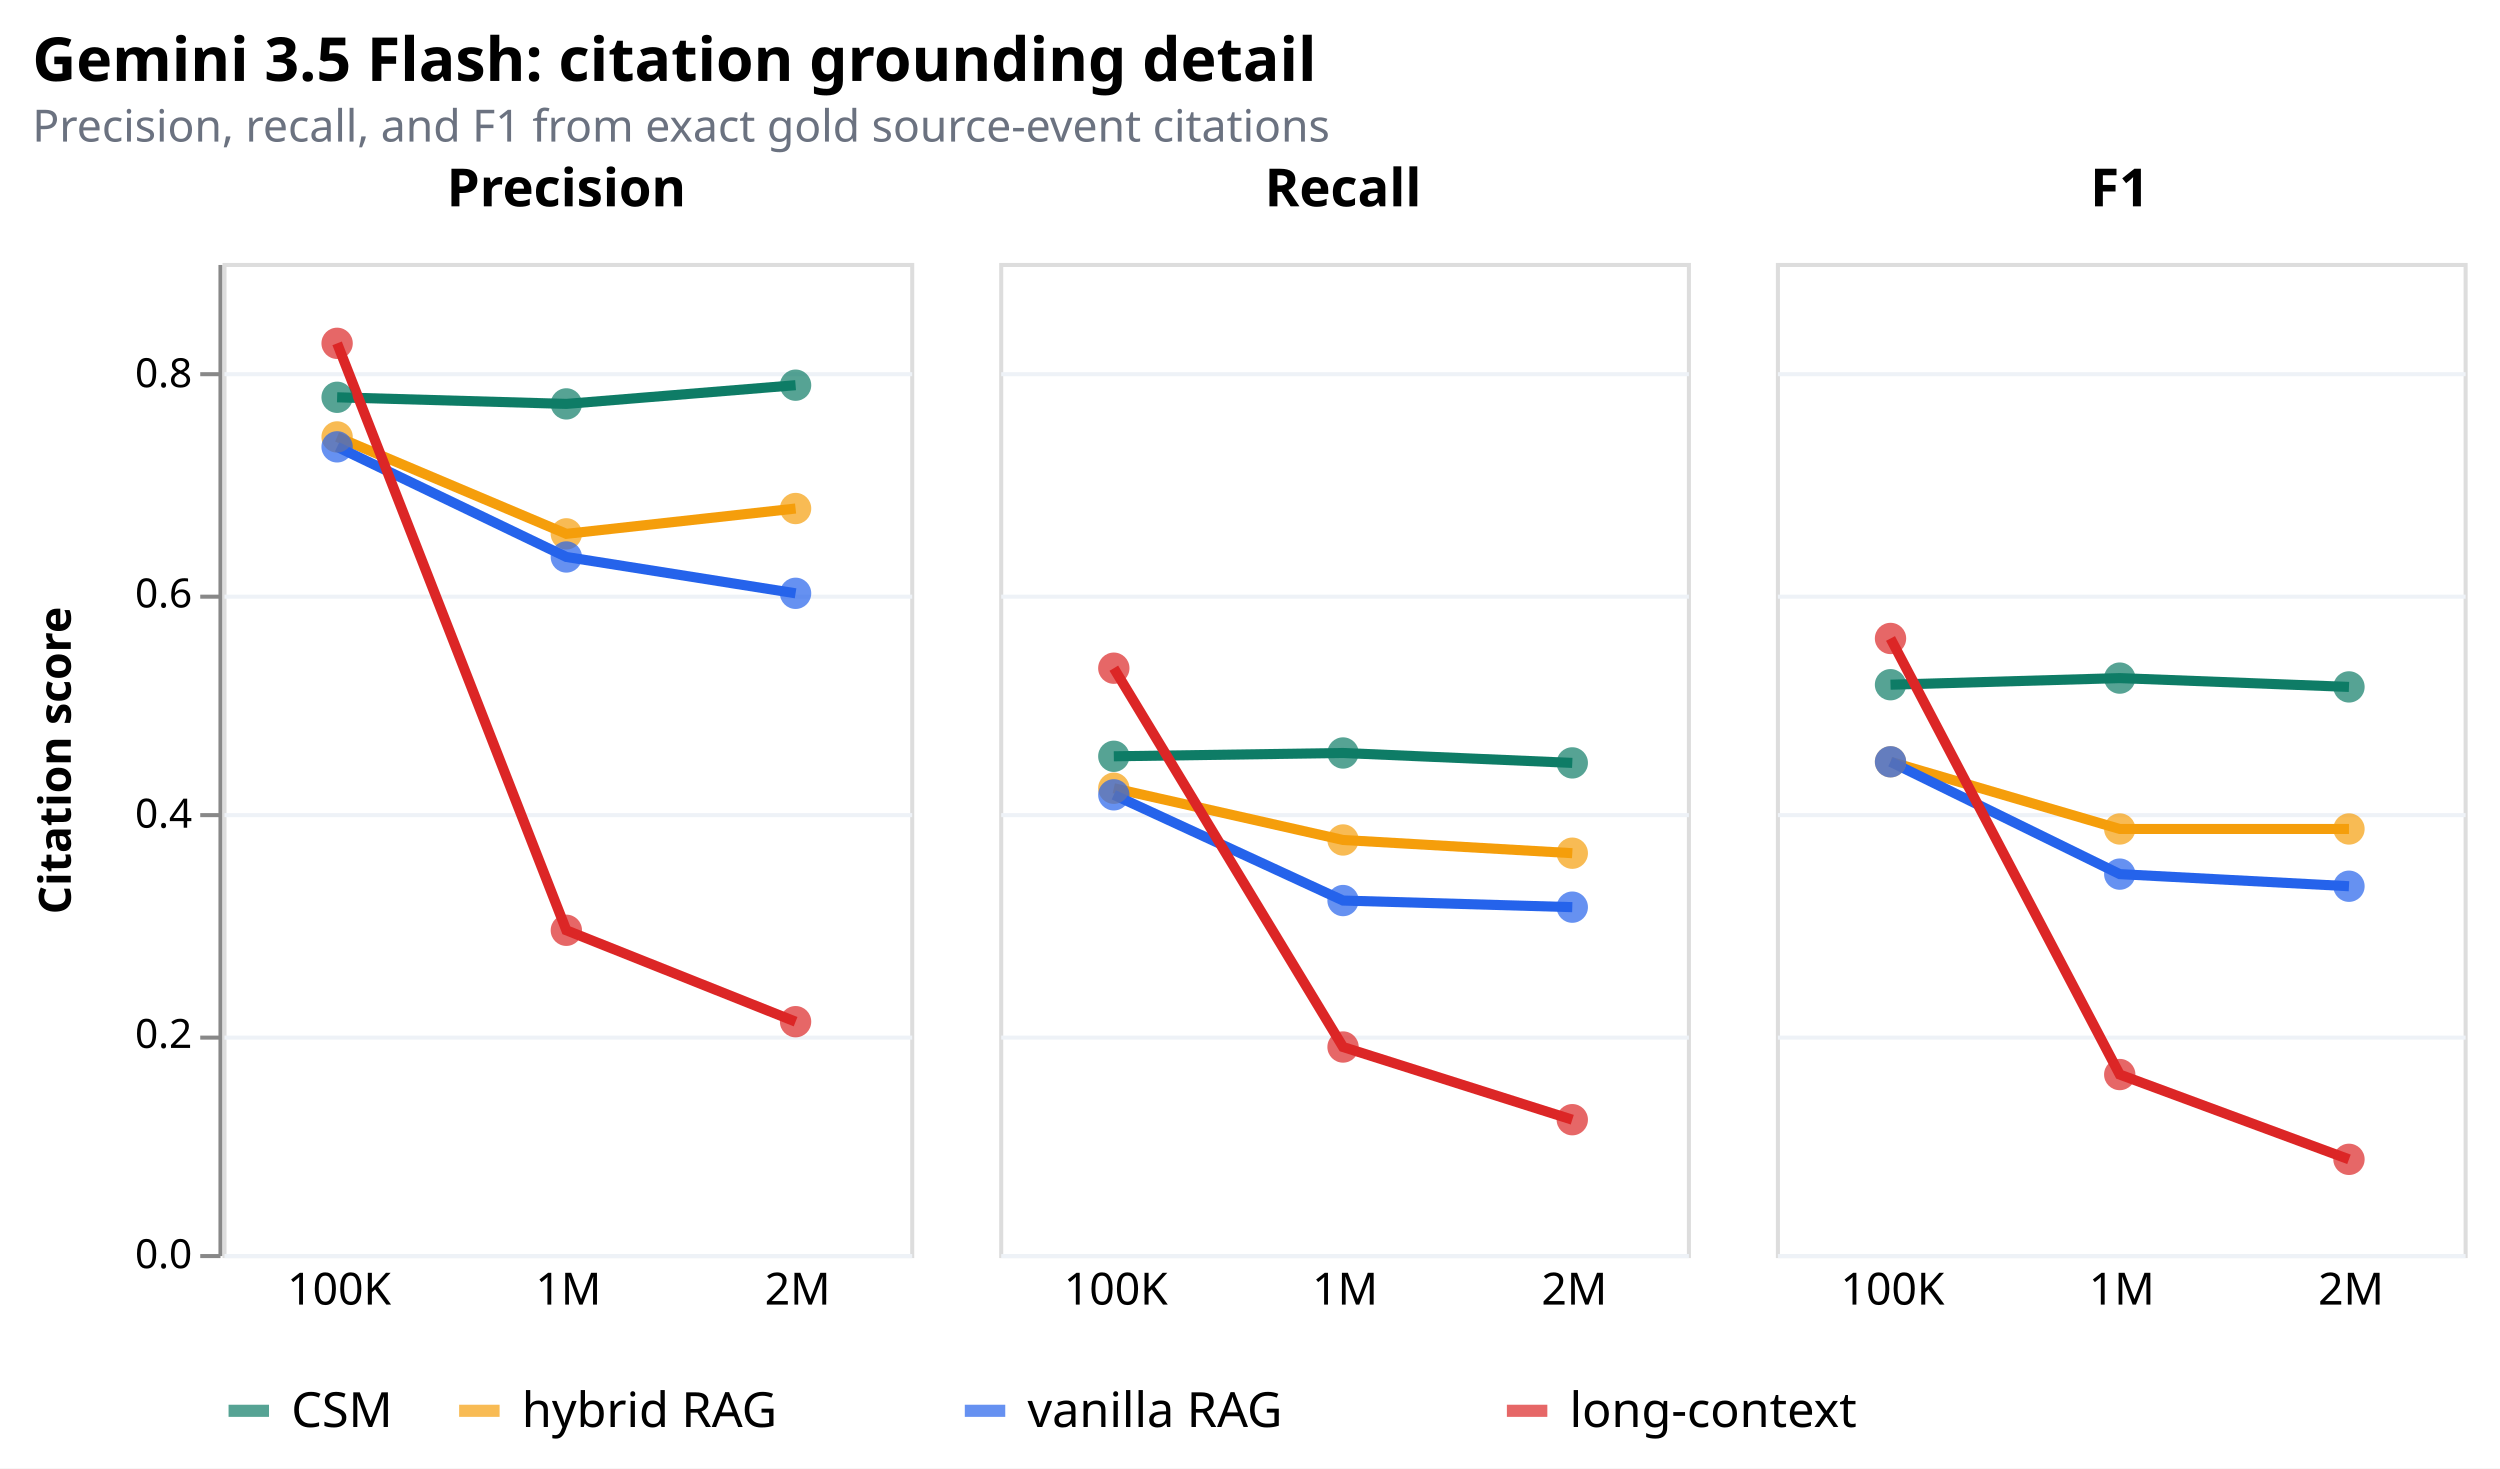
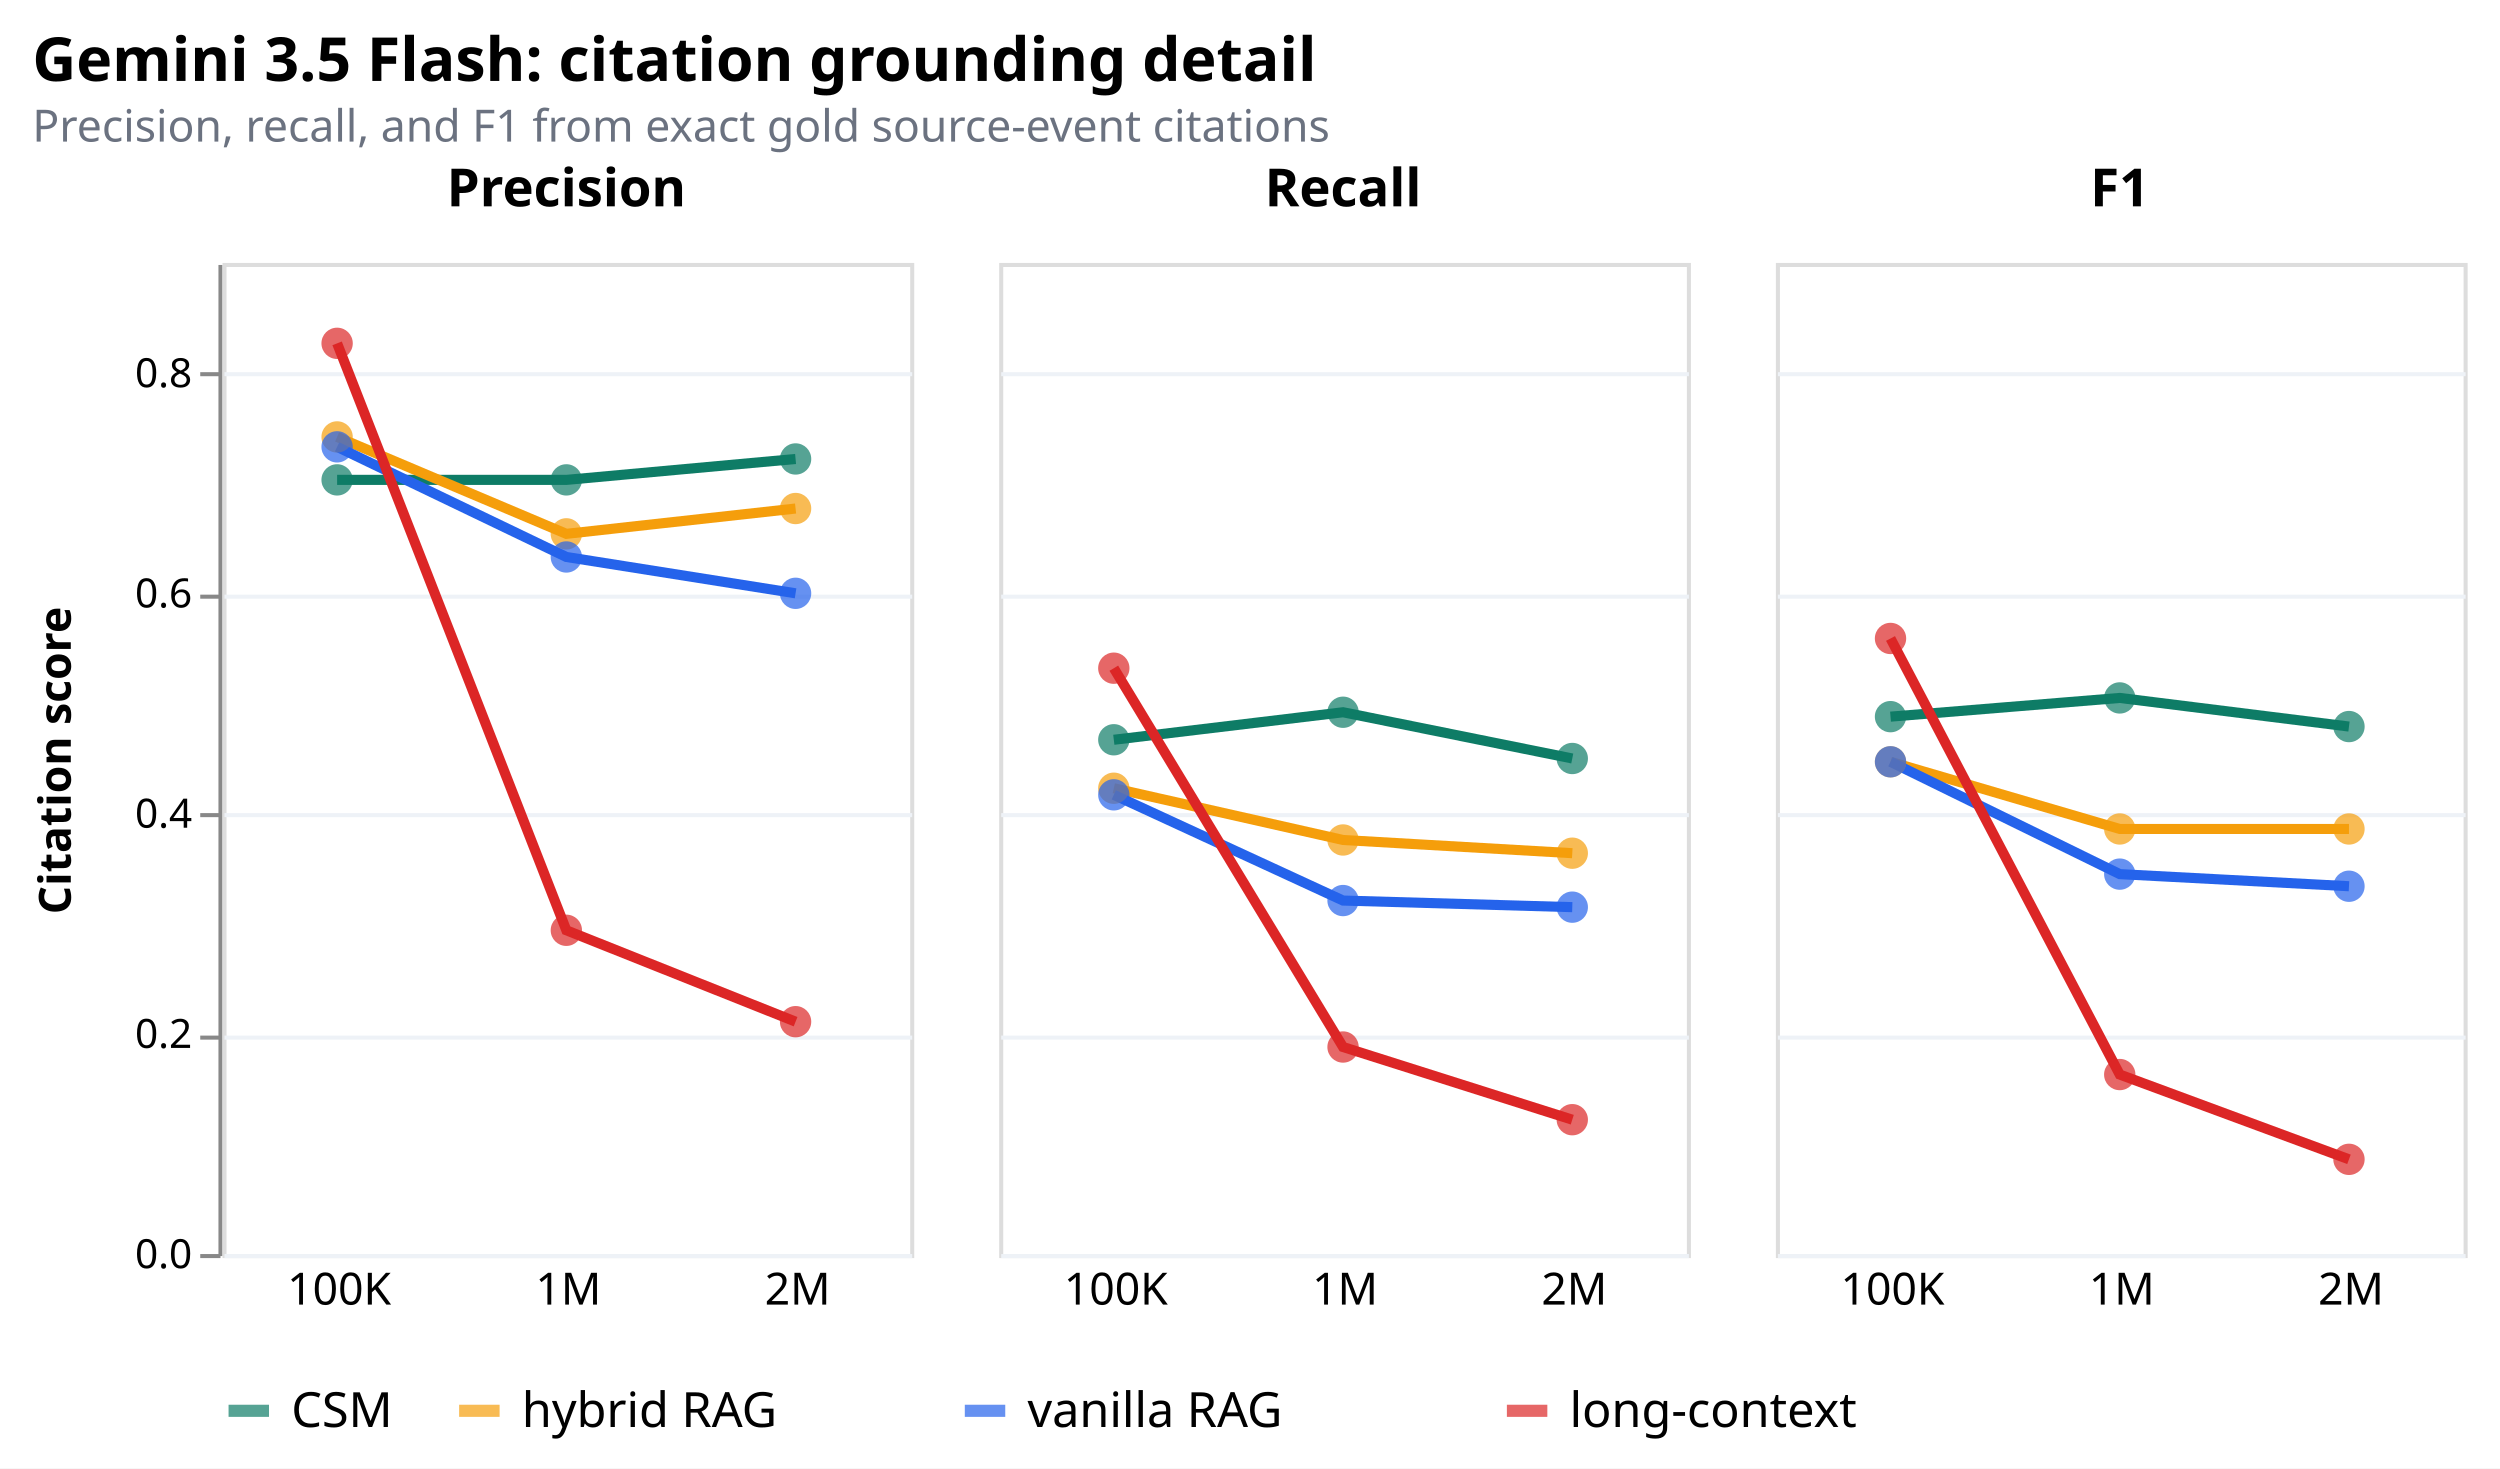
<svg xmlns="http://www.w3.org/2000/svg" version="1.1" class="marks" width="618" height="363" viewBox="0 0 618 363">
  <rect width="618" height="363" fill="white" />
  <g fill="none" stroke-miterlimit="10" transform="translate(55,65)">
    <g class="mark-group role-frame root" role="graphics-object" aria-roledescription="group mark container">
      <g transform="translate(0,0)">
        <path class="background" aria-hidden="true" d="M0,0h0v0h0Z" />
        <g>
          <g class="mark-group role-row-header row_header" role="graphics-object" aria-roledescription="group mark container">
            <g transform="translate(-1,0)">
              <path class="background" aria-hidden="true" d="M0,0h0v245h0Z" />
              <g>
                <g class="mark-group role-axis" role="graphics-symbol" aria-roledescription="axis" aria-label="Y-axis titled 'Citation score' for a linear scale with values from 0.0 to 0.9">
                  <g transform="translate(0.5,0.5)">
                    <path class="background" aria-hidden="true" d="M0,0h0v0h0Z" pointer-events="none" />
                    <g>
                      <g class="mark-rule role-axis-tick" pointer-events="none">
                        <line transform="translate(0,245)" x2="-5" y2="0" stroke="#888" stroke-width="1" opacity="1" />
                        <line transform="translate(0,191)" x2="-5" y2="0" stroke="#888" stroke-width="1" opacity="1" />
                        <line transform="translate(0,136)" x2="-5" y2="0" stroke="#888" stroke-width="1" opacity="1" />
                        <line transform="translate(0,82)" x2="-5" y2="0" stroke="#888" stroke-width="1" opacity="1" />
                        <line transform="translate(0,27)" x2="-5" y2="0" stroke="#888" stroke-width="1" opacity="1" />
                      </g>
                      <g class="mark-text role-axis-label" pointer-events="none">
                        <text text-anchor="end" transform="translate(-7,248)" font-family="sans-serif" font-size="10px" fill="#000" opacity="1">0.0</text>
                        <text text-anchor="end" transform="translate(-7,193.5556)" font-family="sans-serif" font-size="10px" fill="#000" opacity="1">0.2</text>
                        <text text-anchor="end" transform="translate(-7,139.1111)" font-family="sans-serif" font-size="10px" fill="#000" opacity="1">0.4</text>
                        <text text-anchor="end" transform="translate(-7,84.66667)" font-family="sans-serif" font-size="10px" fill="#000" opacity="1">0.6</text>
                        <text text-anchor="end" transform="translate(-7,30.22222)" font-family="sans-serif" font-size="10px" fill="#000" opacity="1">0.8</text>
                      </g>
                      <g class="mark-rule role-axis-domain" pointer-events="none">
                        <line transform="translate(0,245)" x2="0" y2="-245" stroke="#888" stroke-width="1" opacity="1" />
                      </g>
                      <g class="mark-text role-axis-title" pointer-events="none">
                        <text text-anchor="middle" transform="translate(-35,122.5) rotate(-90) translate(0,-2)" font-family="sans-serif" font-size="11px" font-weight="bold" fill="#000" opacity="1">Citation score</text>
                      </g>
                    </g>
                    <path class="foreground" aria-hidden="true" d="" pointer-events="none" display="none" />
                  </g>
                </g>
              </g>
              <path class="foreground" aria-hidden="true" d="" display="none" />
            </g>
          </g>
          <g class="mark-group role-column-header column_header" role="graphics-object" aria-roledescription="group mark container">
            <g transform="translate(0,-1)">
              <path class="background" aria-hidden="true" d="M0,0h170v0h-170Z" />
              <g>
                <g class="mark-group role-title">
                  <g transform="translate(85,-23)">
                    <path class="background" aria-hidden="true" d="M0,0h0v0h0Z" pointer-events="none" />
                    <g>
                      <g class="mark-text role-title-text" role="graphics-symbol" aria-roledescription="title" aria-label="Title text 'Precision'" pointer-events="none">
                        <text text-anchor="middle" transform="translate(0,10)" font-family="sans-serif" font-size="13px" font-weight="bold" fill="#000" opacity="1">Precision</text>
                      </g>
                    </g>
                    <path class="foreground" aria-hidden="true" d="" pointer-events="none" display="none" />
                  </g>
                </g>
              </g>
              <path class="foreground" aria-hidden="true" d="" display="none" />
            </g>
            <g transform="translate(192,-1)">
              <path class="background" aria-hidden="true" d="M0,0h170v0h-170Z" />
              <g>
                <g class="mark-group role-title">
                  <g transform="translate(85,-23)">
                    <path class="background" aria-hidden="true" d="M0,0h0v0h0Z" pointer-events="none" />
                    <g>
                      <g class="mark-text role-title-text" role="graphics-symbol" aria-roledescription="title" aria-label="Title text 'Recall'" pointer-events="none">
                        <text text-anchor="middle" transform="translate(0,10)" font-family="sans-serif" font-size="13px" font-weight="bold" fill="#000" opacity="1">Recall</text>
                      </g>
                    </g>
                    <path class="foreground" aria-hidden="true" d="" pointer-events="none" display="none" />
                  </g>
                </g>
              </g>
              <path class="foreground" aria-hidden="true" d="" display="none" />
            </g>
            <g transform="translate(384,-1)">
              <path class="background" aria-hidden="true" d="M0,0h170v0h-170Z" />
              <g>
                <g class="mark-group role-title">
                  <g transform="translate(85,-23)">
                    <path class="background" aria-hidden="true" d="M0,0h0v0h0Z" pointer-events="none" />
                    <g>
                      <g class="mark-text role-title-text" role="graphics-symbol" aria-roledescription="title" aria-label="Title text 'F1'" pointer-events="none">
                        <text text-anchor="middle" transform="translate(0,10)" font-family="sans-serif" font-size="13px" font-weight="bold" fill="#000" opacity="1">F1</text>
                      </g>
                    </g>
                    <path class="foreground" aria-hidden="true" d="" pointer-events="none" display="none" />
                  </g>
                </g>
              </g>
              <path class="foreground" aria-hidden="true" d="" display="none" />
            </g>
          </g>
          <g class="mark-group role-column-footer column_footer" role="graphics-object" aria-roledescription="group mark container">
            <g transform="translate(0,246)">
              <path class="background" aria-hidden="true" d="M0,0h170v0h-170Z" />
              <g>
                <g class="mark-group role-axis" role="graphics-symbol" aria-roledescription="axis" aria-label="X-axis for a discrete scale with 3 values: 100K, 1M, 2M">
                  <g transform="translate(0.5,0.5)">
                    <path class="background" aria-hidden="true" d="M0,0h0v0h0Z" pointer-events="none" />
                    <g>
                      <g class="mark-text role-axis-label" pointer-events="none">
                        <text text-anchor="middle" transform="translate(28.33333,11)" font-family="sans-serif" font-size="11px" fill="#000" opacity="1">100K</text>
                        <text text-anchor="middle" transform="translate(85,11)" font-family="sans-serif" font-size="11px" fill="#000" opacity="1">1M</text>
                        <text text-anchor="middle" transform="translate(141.6667,11)" font-family="sans-serif" font-size="11px" fill="#000" opacity="1">2M</text>
                      </g>
                    </g>
                    <path class="foreground" aria-hidden="true" d="" pointer-events="none" display="none" />
                  </g>
                </g>
              </g>
              <path class="foreground" aria-hidden="true" d="" display="none" />
            </g>
            <g transform="translate(192,246)">
              <path class="background" aria-hidden="true" d="M0,0h170v0h-170Z" />
              <g>
                <g class="mark-group role-axis" role="graphics-symbol" aria-roledescription="axis" aria-label="X-axis for a discrete scale with 3 values: 100K, 1M, 2M">
                  <g transform="translate(0.5,0.5)">
                    <path class="background" aria-hidden="true" d="M0,0h0v0h0Z" pointer-events="none" />
                    <g>
                      <g class="mark-text role-axis-label" pointer-events="none">
                        <text text-anchor="middle" transform="translate(28.33333,11)" font-family="sans-serif" font-size="11px" fill="#000" opacity="1">100K</text>
                        <text text-anchor="middle" transform="translate(85,11)" font-family="sans-serif" font-size="11px" fill="#000" opacity="1">1M</text>
                        <text text-anchor="middle" transform="translate(141.6667,11)" font-family="sans-serif" font-size="11px" fill="#000" opacity="1">2M</text>
                      </g>
                    </g>
                    <path class="foreground" aria-hidden="true" d="" pointer-events="none" display="none" />
                  </g>
                </g>
              </g>
              <path class="foreground" aria-hidden="true" d="" display="none" />
            </g>
            <g transform="translate(384,246)">
              <path class="background" aria-hidden="true" d="M0,0h170v0h-170Z" />
              <g>
                <g class="mark-group role-axis" role="graphics-symbol" aria-roledescription="axis" aria-label="X-axis for a discrete scale with 3 values: 100K, 1M, 2M">
                  <g transform="translate(0.5,0.5)">
                    <path class="background" aria-hidden="true" d="M0,0h0v0h0Z" pointer-events="none" />
                    <g>
                      <g class="mark-text role-axis-label" pointer-events="none">
                        <text text-anchor="middle" transform="translate(28.33333,11)" font-family="sans-serif" font-size="11px" fill="#000" opacity="1">100K</text>
                        <text text-anchor="middle" transform="translate(85,11)" font-family="sans-serif" font-size="11px" fill="#000" opacity="1">1M</text>
                        <text text-anchor="middle" transform="translate(141.6667,11)" font-family="sans-serif" font-size="11px" fill="#000" opacity="1">2M</text>
                      </g>
                    </g>
                    <path class="foreground" aria-hidden="true" d="" pointer-events="none" display="none" />
                  </g>
                </g>
              </g>
              <path class="foreground" aria-hidden="true" d="" display="none" />
            </g>
          </g>
          <g class="mark-group role-scope cell" role="graphics-object" aria-roledescription="group mark container">
            <g transform="translate(0,0)">
              <path class="background" aria-hidden="true" d="M0.5,0.5h170v245h-170Z" stroke="#ddd" />
              <g>
                <g class="mark-group role-axis" aria-hidden="true">
                  <g transform="translate(0.5,0.5)">
                    <path class="background" aria-hidden="true" d="M0,0h0v0h0Z" pointer-events="none" />
                    <g>
                      <g class="mark-rule role-axis-grid" pointer-events="none">
                        <line transform="translate(0,245)" x2="170" y2="0" stroke="#eef2f7" stroke-width="1" opacity="1" />
                        <line transform="translate(0,191)" x2="170" y2="0" stroke="#eef2f7" stroke-width="1" opacity="1" />
                        <line transform="translate(0,136)" x2="170" y2="0" stroke="#eef2f7" stroke-width="1" opacity="1" />
                        <line transform="translate(0,82)" x2="170" y2="0" stroke="#eef2f7" stroke-width="1" opacity="1" />
                        <line transform="translate(0,27)" x2="170" y2="0" stroke="#eef2f7" stroke-width="1" opacity="1" />
                      </g>
                    </g>
                    <path class="foreground" aria-hidden="true" d="" pointer-events="none" display="none" />
                  </g>
                </g>
                <g class="mark-group role-scope child_layer_0_pathgroup" role="graphics-object" aria-roledescription="group mark container">
                  <g transform="translate(0,0)">
                    <path class="background" aria-hidden="true" d="M0,0h170v245h-170Z" />
                    <g>
                      <g class="mark-line role-mark child_layer_0_marks" role="graphics-object" aria-roledescription="line mark container">
-                         <path aria-label="corpus: 100K; Citation score: 0.778; system: CSM" role="graphics-symbol" aria-roledescription="line mark" d="M28.333,33.211L85,34.844L141.667,30.217" stroke="#0e7c66" stroke-width="2.5" />
+                         <path aria-label="corpus: 100K; Citation score: 0.703; system: CSM" role="graphics-symbol" aria-roledescription="line mark" d="M28.333,53.628L85,53.628L141.667,48.456" stroke="#0e7c66" stroke-width="2.5" />
                      </g>
                    </g>
                    <path class="foreground" aria-hidden="true" d="" display="none" />
                  </g>
                  <g transform="translate(0,0)">
                    <path class="background" aria-hidden="true" d="M0,0h170v245h-170Z" />
                    <g>
                      <g class="mark-line role-mark child_layer_0_marks" role="graphics-object" aria-roledescription="line mark container">
                        <path aria-label="corpus: 100K; Citation score: 0.742; system: hybrid RAG" role="graphics-symbol" aria-roledescription="line mark" d="M28.333,43.011L85,66.967L141.667,60.706" stroke="#f59e0b" stroke-width="2.5" />
                      </g>
                    </g>
                    <path class="foreground" aria-hidden="true" d="" display="none" />
                  </g>
                  <g transform="translate(0,0)">
                    <path class="background" aria-hidden="true" d="M0,0h170v245h-170Z" />
                    <g>
                      <g class="mark-line role-mark child_layer_0_marks" role="graphics-object" aria-roledescription="line mark container">
                        <path aria-label="corpus: 100K; Citation score: 0.733; system: vanilla RAG" role="graphics-symbol" aria-roledescription="line mark" d="M28.333,45.461L85,72.683L141.667,81.667" stroke="#2563eb" stroke-width="2.5" />
                      </g>
                    </g>
                    <path class="foreground" aria-hidden="true" d="" display="none" />
                  </g>
                  <g transform="translate(0,0)">
                    <path class="background" aria-hidden="true" d="M0,0h170v245h-170Z" />
                    <g>
                      <g class="mark-line role-mark child_layer_0_marks" role="graphics-object" aria-roledescription="line mark container">
                        <path aria-label="corpus: 100K; Citation score: 0.827; system: long-context" role="graphics-symbol" aria-roledescription="line mark" d="M28.333,19.872L85,164.967L141.667,187.561" stroke="#dc2626" stroke-width="2.5" />
                      </g>
                    </g>
                    <path class="foreground" aria-hidden="true" d="" display="none" />
                  </g>
                </g>
                <g class="mark-symbol role-mark child_layer_1_marks" role="graphics-object" aria-roledescription="symbol mark container">
-                   <path aria-label="corpus: 100K; Citation score: 0.778; system: CSM" role="graphics-symbol" aria-roledescription="point" transform="translate(28.33333,33.21111)" d="M3.873,0A3.873,3.873,0,1,1,-3.873,0A3.873,3.873,0,1,1,3.873,0" fill="#0e7c66" stroke-width="2" opacity="0.7" />
-                   <path aria-label="corpus: 1M; Citation score: 0.772; system: CSM" role="graphics-symbol" aria-roledescription="point" transform="translate(85,34.84444)" d="M3.873,0A3.873,3.873,0,1,1,-3.873,0A3.873,3.873,0,1,1,3.873,0" fill="#0e7c66" stroke-width="2" opacity="0.7" />
-                   <path aria-label="corpus: 2M; Citation score: 0.789; system: CSM" role="graphics-symbol" aria-roledescription="point" transform="translate(141.6667,30.21667)" d="M3.873,0A3.873,3.873,0,1,1,-3.873,0A3.873,3.873,0,1,1,3.873,0" fill="#0e7c66" stroke-width="2" opacity="0.7" />
+                   <path aria-label="corpus: 100K; Citation score: 0.703; system: CSM" role="graphics-symbol" aria-roledescription="point" transform="translate(28.33333,53.62778)" d="M3.873,0A3.873,3.873,0,1,1,-3.873,0A3.873,3.873,0,1,1,3.873,0" fill="#0e7c66" stroke-width="2" opacity="0.7" />
+                   <path aria-label="corpus: 1M; Citation score: 0.703; system: CSM" role="graphics-symbol" aria-roledescription="point" transform="translate(85,53.62778)" d="M3.873,0A3.873,3.873,0,1,1,-3.873,0A3.873,3.873,0,1,1,3.873,0" fill="#0e7c66" stroke-width="2" opacity="0.7" />
+                   <path aria-label="corpus: 2M; Citation score: 0.722; system: CSM" role="graphics-symbol" aria-roledescription="point" transform="translate(141.6667,48.45556)" d="M3.873,0A3.873,3.873,0,1,1,-3.873,0A3.873,3.873,0,1,1,3.873,0" fill="#0e7c66" stroke-width="2" opacity="0.7" />
                  <path aria-label="corpus: 100K; Citation score: 0.742; system: hybrid RAG" role="graphics-symbol" aria-roledescription="point" transform="translate(28.33333,43.01111)" d="M3.873,0A3.873,3.873,0,1,1,-3.873,0A3.873,3.873,0,1,1,3.873,0" fill="#f59e0b" stroke-width="2" opacity="0.7" />
                  <path aria-label="corpus: 1M; Citation score: 0.654; system: hybrid RAG" role="graphics-symbol" aria-roledescription="point" transform="translate(85,66.96667)" d="M3.873,0A3.873,3.873,0,1,1,-3.873,0A3.873,3.873,0,1,1,3.873,0" fill="#f59e0b" stroke-width="2" opacity="0.7" />
                  <path aria-label="corpus: 2M; Citation score: 0.677; system: hybrid RAG" role="graphics-symbol" aria-roledescription="point" transform="translate(141.6667,60.70556)" d="M3.873,0A3.873,3.873,0,1,1,-3.873,0A3.873,3.873,0,1,1,3.873,0" fill="#f59e0b" stroke-width="2" opacity="0.7" />
                  <path aria-label="corpus: 100K; Citation score: 0.733; system: vanilla RAG" role="graphics-symbol" aria-roledescription="point" transform="translate(28.33333,45.46111)" d="M3.873,0A3.873,3.873,0,1,1,-3.873,0A3.873,3.873,0,1,1,3.873,0" fill="#2563eb" stroke-width="2" opacity="0.7" />
                  <path aria-label="corpus: 1M; Citation score: 0.633; system: vanilla RAG" role="graphics-symbol" aria-roledescription="point" transform="translate(85,72.68333)" d="M3.873,0A3.873,3.873,0,1,1,-3.873,0A3.873,3.873,0,1,1,3.873,0" fill="#2563eb" stroke-width="2" opacity="0.7" />
                  <path aria-label="corpus: 2M; Citation score: 0.6; system: vanilla RAG" role="graphics-symbol" aria-roledescription="point" transform="translate(141.6667,81.66667)" d="M3.873,0A3.873,3.873,0,1,1,-3.873,0A3.873,3.873,0,1,1,3.873,0" fill="#2563eb" stroke-width="2" opacity="0.7" />
                  <path aria-label="corpus: 100K; Citation score: 0.827; system: long-context" role="graphics-symbol" aria-roledescription="point" transform="translate(28.33333,19.87222)" d="M3.873,0A3.873,3.873,0,1,1,-3.873,0A3.873,3.873,0,1,1,3.873,0" fill="#dc2626" stroke-width="2" opacity="0.7" />
                  <path aria-label="corpus: 1M; Citation score: 0.294; system: long-context" role="graphics-symbol" aria-roledescription="point" transform="translate(85,164.9667)" d="M3.873,0A3.873,3.873,0,1,1,-3.873,0A3.873,3.873,0,1,1,3.873,0" fill="#dc2626" stroke-width="2" opacity="0.7" />
                  <path aria-label="corpus: 2M; Citation score: 0.211; system: long-context" role="graphics-symbol" aria-roledescription="point" transform="translate(141.6667,187.5611)" d="M3.873,0A3.873,3.873,0,1,1,-3.873,0A3.873,3.873,0,1,1,3.873,0" fill="#dc2626" stroke-width="2" opacity="0.7" />
                </g>
              </g>
              <path class="foreground" aria-hidden="true" d="" display="none" />
            </g>
            <g transform="translate(192,0)">
              <path class="background" aria-hidden="true" d="M0.5,0.5h170v245h-170Z" stroke="#ddd" />
              <g>
                <g class="mark-group role-axis" aria-hidden="true">
                  <g transform="translate(0.5,0.5)">
                    <path class="background" aria-hidden="true" d="M0,0h0v0h0Z" pointer-events="none" />
                    <g>
                      <g class="mark-rule role-axis-grid" pointer-events="none">
                        <line transform="translate(0,245)" x2="170" y2="0" stroke="#eef2f7" stroke-width="1" opacity="1" />
                        <line transform="translate(0,191)" x2="170" y2="0" stroke="#eef2f7" stroke-width="1" opacity="1" />
                        <line transform="translate(0,136)" x2="170" y2="0" stroke="#eef2f7" stroke-width="1" opacity="1" />
                        <line transform="translate(0,82)" x2="170" y2="0" stroke="#eef2f7" stroke-width="1" opacity="1" />
                        <line transform="translate(0,27)" x2="170" y2="0" stroke="#eef2f7" stroke-width="1" opacity="1" />
                      </g>
                    </g>
                    <path class="foreground" aria-hidden="true" d="" pointer-events="none" display="none" />
                  </g>
                </g>
                <g class="mark-group role-scope child_layer_0_pathgroup" role="graphics-object" aria-roledescription="group mark container">
                  <g transform="translate(0,0)">
                    <path class="background" aria-hidden="true" d="M0,0h170v245h-170Z" />
                    <g>
                      <g class="mark-line role-mark child_layer_0_marks" role="graphics-object" aria-roledescription="line mark container">
-                         <path aria-label="corpus: 100K; Citation score: 0.452; system: CSM" role="graphics-symbol" aria-roledescription="line mark" d="M28.333,121.956L85,121.139L141.667,123.589" stroke="#0e7c66" stroke-width="2.5" />
+                         <path aria-label="corpus: 100K; Citation score: 0.467; system: CSM" role="graphics-symbol" aria-roledescription="line mark" d="M28.333,117.872L85,111.067L141.667,122.5" stroke="#0e7c66" stroke-width="2.5" />
                      </g>
                    </g>
                    <path class="foreground" aria-hidden="true" d="" display="none" />
                  </g>
                  <g transform="translate(0,0)">
                    <path class="background" aria-hidden="true" d="M0,0h170v245h-170Z" />
                    <g>
                      <g class="mark-line role-mark child_layer_0_marks" role="graphics-object" aria-roledescription="line mark container">
                        <path aria-label="corpus: 100K; Citation score: 0.423; system: hybrid RAG" role="graphics-symbol" aria-roledescription="line mark" d="M28.333,129.85L85,142.644L141.667,145.911" stroke="#f59e0b" stroke-width="2.5" />
                      </g>
                    </g>
                    <path class="foreground" aria-hidden="true" d="" display="none" />
                  </g>
                  <g transform="translate(0,0)">
                    <path class="background" aria-hidden="true" d="M0,0h170v245h-170Z" />
                    <g>
                      <g class="mark-line role-mark child_layer_0_marks" role="graphics-object" aria-roledescription="line mark container">
                        <path aria-label="corpus: 100K; Citation score: 0.417; system: vanilla RAG" role="graphics-symbol" aria-roledescription="line mark" d="M28.333,131.483L85,157.617L141.667,159.25" stroke="#2563eb" stroke-width="2.5" />
                      </g>
                    </g>
                    <path class="foreground" aria-hidden="true" d="" display="none" />
                  </g>
                  <g transform="translate(0,0)">
                    <path class="background" aria-hidden="true" d="M0,0h170v245h-170Z" />
                    <g>
                      <g class="mark-line role-mark child_layer_0_marks" role="graphics-object" aria-roledescription="line mark container">
                        <path aria-label="corpus: 100K; Citation score: 0.532; system: long-context" role="graphics-symbol" aria-roledescription="line mark" d="M28.333,100.178L85,193.822L141.667,211.789" stroke="#dc2626" stroke-width="2.5" />
                      </g>
                    </g>
                    <path class="foreground" aria-hidden="true" d="" display="none" />
                  </g>
                </g>
                <g class="mark-symbol role-mark child_layer_1_marks" role="graphics-object" aria-roledescription="symbol mark container">
-                   <path aria-label="corpus: 100K; Citation score: 0.452; system: CSM" role="graphics-symbol" aria-roledescription="point" transform="translate(28.33333,121.9556)" d="M3.873,0A3.873,3.873,0,1,1,-3.873,0A3.873,3.873,0,1,1,3.873,0" fill="#0e7c66" stroke-width="2" opacity="0.7" />
-                   <path aria-label="corpus: 1M; Citation score: 0.455; system: CSM" role="graphics-symbol" aria-roledescription="point" transform="translate(85,121.1389)" d="M3.873,0A3.873,3.873,0,1,1,-3.873,0A3.873,3.873,0,1,1,3.873,0" fill="#0e7c66" stroke-width="2" opacity="0.7" />
-                   <path aria-label="corpus: 2M; Citation score: 0.446; system: CSM" role="graphics-symbol" aria-roledescription="point" transform="translate(141.6667,123.5889)" d="M3.873,0A3.873,3.873,0,1,1,-3.873,0A3.873,3.873,0,1,1,3.873,0" fill="#0e7c66" stroke-width="2" opacity="0.7" />
+                   <path aria-label="corpus: 100K; Citation score: 0.467; system: CSM" role="graphics-symbol" aria-roledescription="point" transform="translate(28.33333,117.8722)" d="M3.873,0A3.873,3.873,0,1,1,-3.873,0A3.873,3.873,0,1,1,3.873,0" fill="#0e7c66" stroke-width="2" opacity="0.7" />
+                   <path aria-label="corpus: 1M; Citation score: 0.492; system: CSM" role="graphics-symbol" aria-roledescription="point" transform="translate(85,111.0667)" d="M3.873,0A3.873,3.873,0,1,1,-3.873,0A3.873,3.873,0,1,1,3.873,0" fill="#0e7c66" stroke-width="2" opacity="0.7" />
+                   <path aria-label="corpus: 2M; Citation score: 0.45; system: CSM" role="graphics-symbol" aria-roledescription="point" transform="translate(141.6667,122.5)" d="M3.873,0A3.873,3.873,0,1,1,-3.873,0A3.873,3.873,0,1,1,3.873,0" fill="#0e7c66" stroke-width="2" opacity="0.7" />
                  <path aria-label="corpus: 100K; Citation score: 0.423; system: hybrid RAG" role="graphics-symbol" aria-roledescription="point" transform="translate(28.33333,129.85)" d="M3.873,0A3.873,3.873,0,1,1,-3.873,0A3.873,3.873,0,1,1,3.873,0" fill="#f59e0b" stroke-width="2" opacity="0.7" />
                  <path aria-label="corpus: 1M; Citation score: 0.376; system: hybrid RAG" role="graphics-symbol" aria-roledescription="point" transform="translate(85,142.6444)" d="M3.873,0A3.873,3.873,0,1,1,-3.873,0A3.873,3.873,0,1,1,3.873,0" fill="#f59e0b" stroke-width="2" opacity="0.7" />
                  <path aria-label="corpus: 2M; Citation score: 0.364; system: hybrid RAG" role="graphics-symbol" aria-roledescription="point" transform="translate(141.6667,145.9111)" d="M3.873,0A3.873,3.873,0,1,1,-3.873,0A3.873,3.873,0,1,1,3.873,0" fill="#f59e0b" stroke-width="2" opacity="0.7" />
                  <path aria-label="corpus: 100K; Citation score: 0.417; system: vanilla RAG" role="graphics-symbol" aria-roledescription="point" transform="translate(28.33333,131.4833)" d="M3.873,0A3.873,3.873,0,1,1,-3.873,0A3.873,3.873,0,1,1,3.873,0" fill="#2563eb" stroke-width="2" opacity="0.7" />
                  <path aria-label="corpus: 1M; Citation score: 0.321; system: vanilla RAG" role="graphics-symbol" aria-roledescription="point" transform="translate(85,157.6167)" d="M3.873,0A3.873,3.873,0,1,1,-3.873,0A3.873,3.873,0,1,1,3.873,0" fill="#2563eb" stroke-width="2" opacity="0.7" />
                  <path aria-label="corpus: 2M; Citation score: 0.315; system: vanilla RAG" role="graphics-symbol" aria-roledescription="point" transform="translate(141.6667,159.25)" d="M3.873,0A3.873,3.873,0,1,1,-3.873,0A3.873,3.873,0,1,1,3.873,0" fill="#2563eb" stroke-width="2" opacity="0.7" />
                  <path aria-label="corpus: 100K; Citation score: 0.532; system: long-context" role="graphics-symbol" aria-roledescription="point" transform="translate(28.33333,100.1778)" d="M3.873,0A3.873,3.873,0,1,1,-3.873,0A3.873,3.873,0,1,1,3.873,0" fill="#dc2626" stroke-width="2" opacity="0.7" />
                  <path aria-label="corpus: 1M; Citation score: 0.188; system: long-context" role="graphics-symbol" aria-roledescription="point" transform="translate(85,193.8222)" d="M3.873,0A3.873,3.873,0,1,1,-3.873,0A3.873,3.873,0,1,1,3.873,0" fill="#dc2626" stroke-width="2" opacity="0.7" />
                  <path aria-label="corpus: 2M; Citation score: 0.122; system: long-context" role="graphics-symbol" aria-roledescription="point" transform="translate(141.6667,211.7889)" d="M3.873,0A3.873,3.873,0,1,1,-3.873,0A3.873,3.873,0,1,1,3.873,0" fill="#dc2626" stroke-width="2" opacity="0.7" />
                </g>
              </g>
              <path class="foreground" aria-hidden="true" d="" display="none" />
            </g>
            <g transform="translate(384,0)">
              <path class="background" aria-hidden="true" d="M0.5,0.5h170v245h-170Z" stroke="#ddd" />
              <g>
                <g class="mark-group role-axis" aria-hidden="true">
                  <g transform="translate(0.5,0.5)">
                    <path class="background" aria-hidden="true" d="M0,0h0v0h0Z" pointer-events="none" />
                    <g>
                      <g class="mark-rule role-axis-grid" pointer-events="none">
                        <line transform="translate(0,245)" x2="170" y2="0" stroke="#eef2f7" stroke-width="1" opacity="1" />
                        <line transform="translate(0,191)" x2="170" y2="0" stroke="#eef2f7" stroke-width="1" opacity="1" />
                        <line transform="translate(0,136)" x2="170" y2="0" stroke="#eef2f7" stroke-width="1" opacity="1" />
                        <line transform="translate(0,82)" x2="170" y2="0" stroke="#eef2f7" stroke-width="1" opacity="1" />
                        <line transform="translate(0,27)" x2="170" y2="0" stroke="#eef2f7" stroke-width="1" opacity="1" />
                      </g>
                    </g>
                    <path class="foreground" aria-hidden="true" d="" pointer-events="none" display="none" />
                  </g>
                </g>
                <g class="mark-group role-scope child_layer_0_pathgroup" role="graphics-object" aria-roledescription="group mark container">
                  <g transform="translate(0,0)">
                    <path class="background" aria-hidden="true" d="M0,0h170v245h-170Z" />
                    <g>
                      <g class="mark-line role-mark child_layer_0_marks" role="graphics-object" aria-roledescription="line mark container">
-                         <path aria-label="corpus: 100K; Citation score: 0.517; system: CSM" role="graphics-symbol" aria-roledescription="line mark" d="M28.333,104.261L85,102.628L141.667,104.806" stroke="#0e7c66" stroke-width="2.5" />
+                         <path aria-label="corpus: 100K; Citation score: 0.488; system: CSM" role="graphics-symbol" aria-roledescription="line mark" d="M28.333,112.156L85,107.528L141.667,114.606" stroke="#0e7c66" stroke-width="2.5" />
                      </g>
                    </g>
                    <path class="foreground" aria-hidden="true" d="" display="none" />
                  </g>
                  <g transform="translate(0,0)">
                    <path class="background" aria-hidden="true" d="M0,0h170v245h-170Z" />
                    <g>
                      <g class="mark-line role-mark child_layer_0_marks" role="graphics-object" aria-roledescription="line mark container">
                        <path aria-label="corpus: 100K; Citation score: 0.447; system: hybrid RAG" role="graphics-symbol" aria-roledescription="line mark" d="M28.333,123.317L85,139.922L141.667,139.922" stroke="#f59e0b" stroke-width="2.5" />
                      </g>
                    </g>
                    <path class="foreground" aria-hidden="true" d="" display="none" />
                  </g>
                  <g transform="translate(0,0)">
                    <path class="background" aria-hidden="true" d="M0,0h170v245h-170Z" />
                    <g>
                      <g class="mark-line role-mark child_layer_0_marks" role="graphics-object" aria-roledescription="line mark container">
                        <path aria-label="corpus: 100K; Citation score: 0.447; system: vanilla RAG" role="graphics-symbol" aria-roledescription="line mark" d="M28.333,123.317L85,151.083L141.667,154.078" stroke="#2563eb" stroke-width="2.5" />
                      </g>
                    </g>
                    <path class="foreground" aria-hidden="true" d="" display="none" />
                  </g>
                  <g transform="translate(0,0)">
                    <path class="background" aria-hidden="true" d="M0,0h170v245h-170Z" />
                    <g>
                      <g class="mark-line role-mark child_layer_0_marks" role="graphics-object" aria-roledescription="line mark container">
                        <path aria-label="corpus: 100K; Citation score: 0.559; system: long-context" role="graphics-symbol" aria-roledescription="line mark" d="M28.333,92.828L85,200.628L141.667,221.589" stroke="#dc2626" stroke-width="2.5" />
                      </g>
                    </g>
                    <path class="foreground" aria-hidden="true" d="" display="none" />
                  </g>
                </g>
                <g class="mark-symbol role-mark child_layer_1_marks" role="graphics-object" aria-roledescription="symbol mark container">
-                   <path aria-label="corpus: 100K; Citation score: 0.517; system: CSM" role="graphics-symbol" aria-roledescription="point" transform="translate(28.33333,104.2611)" d="M3.873,0A3.873,3.873,0,1,1,-3.873,0A3.873,3.873,0,1,1,3.873,0" fill="#0e7c66" stroke-width="2" opacity="0.7" />
-                   <path aria-label="corpus: 1M; Citation score: 0.523; system: CSM" role="graphics-symbol" aria-roledescription="point" transform="translate(85,102.6278)" d="M3.873,0A3.873,3.873,0,1,1,-3.873,0A3.873,3.873,0,1,1,3.873,0" fill="#0e7c66" stroke-width="2" opacity="0.7" />
-                   <path aria-label="corpus: 2M; Citation score: 0.515; system: CSM" role="graphics-symbol" aria-roledescription="point" transform="translate(141.6667,104.8056)" d="M3.873,0A3.873,3.873,0,1,1,-3.873,0A3.873,3.873,0,1,1,3.873,0" fill="#0e7c66" stroke-width="2" opacity="0.7" />
+                   <path aria-label="corpus: 100K; Citation score: 0.488; system: CSM" role="graphics-symbol" aria-roledescription="point" transform="translate(28.33333,112.1556)" d="M3.873,0A3.873,3.873,0,1,1,-3.873,0A3.873,3.873,0,1,1,3.873,0" fill="#0e7c66" stroke-width="2" opacity="0.7" />
+                   <path aria-label="corpus: 1M; Citation score: 0.505; system: CSM" role="graphics-symbol" aria-roledescription="point" transform="translate(85,107.5278)" d="M3.873,0A3.873,3.873,0,1,1,-3.873,0A3.873,3.873,0,1,1,3.873,0" fill="#0e7c66" stroke-width="2" opacity="0.7" />
+                   <path aria-label="corpus: 2M; Citation score: 0.479; system: CSM" role="graphics-symbol" aria-roledescription="point" transform="translate(141.6667,114.6056)" d="M3.873,0A3.873,3.873,0,1,1,-3.873,0A3.873,3.873,0,1,1,3.873,0" fill="#0e7c66" stroke-width="2" opacity="0.7" />
                  <path aria-label="corpus: 100K; Citation score: 0.447; system: hybrid RAG" role="graphics-symbol" aria-roledescription="point" transform="translate(28.33333,123.3167)" d="M3.873,0A3.873,3.873,0,1,1,-3.873,0A3.873,3.873,0,1,1,3.873,0" fill="#f59e0b" stroke-width="2" opacity="0.7" />
                  <path aria-label="corpus: 1M; Citation score: 0.386; system: hybrid RAG" role="graphics-symbol" aria-roledescription="point" transform="translate(85,139.9222)" d="M3.873,0A3.873,3.873,0,1,1,-3.873,0A3.873,3.873,0,1,1,3.873,0" fill="#f59e0b" stroke-width="2" opacity="0.7" />
                  <path aria-label="corpus: 2M; Citation score: 0.386; system: hybrid RAG" role="graphics-symbol" aria-roledescription="point" transform="translate(141.6667,139.9222)" d="M3.873,0A3.873,3.873,0,1,1,-3.873,0A3.873,3.873,0,1,1,3.873,0" fill="#f59e0b" stroke-width="2" opacity="0.7" />
                  <path aria-label="corpus: 100K; Citation score: 0.447; system: vanilla RAG" role="graphics-symbol" aria-roledescription="point" transform="translate(28.33333,123.3167)" d="M3.873,0A3.873,3.873,0,1,1,-3.873,0A3.873,3.873,0,1,1,3.873,0" fill="#2563eb" stroke-width="2" opacity="0.7" />
                  <path aria-label="corpus: 1M; Citation score: 0.345; system: vanilla RAG" role="graphics-symbol" aria-roledescription="point" transform="translate(85,151.0833)" d="M3.873,0A3.873,3.873,0,1,1,-3.873,0A3.873,3.873,0,1,1,3.873,0" fill="#2563eb" stroke-width="2" opacity="0.7" />
                  <path aria-label="corpus: 2M; Citation score: 0.334; system: vanilla RAG" role="graphics-symbol" aria-roledescription="point" transform="translate(141.6667,154.0778)" d="M3.873,0A3.873,3.873,0,1,1,-3.873,0A3.873,3.873,0,1,1,3.873,0" fill="#2563eb" stroke-width="2" opacity="0.7" />
                  <path aria-label="corpus: 100K; Citation score: 0.559; system: long-context" role="graphics-symbol" aria-roledescription="point" transform="translate(28.33333,92.82778)" d="M3.873,0A3.873,3.873,0,1,1,-3.873,0A3.873,3.873,0,1,1,3.873,0" fill="#dc2626" stroke-width="2" opacity="0.7" />
                  <path aria-label="corpus: 1M; Citation score: 0.163; system: long-context" role="graphics-symbol" aria-roledescription="point" transform="translate(85,200.6278)" d="M3.873,0A3.873,3.873,0,1,1,-3.873,0A3.873,3.873,0,1,1,3.873,0" fill="#dc2626" stroke-width="2" opacity="0.7" />
                  <path aria-label="corpus: 2M; Citation score: 0.086; system: long-context" role="graphics-symbol" aria-roledescription="point" transform="translate(141.6667,221.5889)" d="M3.873,0A3.873,3.873,0,1,1,-3.873,0A3.873,3.873,0,1,1,3.873,0" fill="#dc2626" stroke-width="2" opacity="0.7" />
                </g>
              </g>
              <path class="foreground" aria-hidden="true" d="" display="none" />
            </g>
          </g>
          <g class="mark-group role-legend" role="graphics-symbol" aria-roledescription="legend" aria-label="Symbol legend for fill color and stroke color with 4 values: CSM, hybrid RAG, vanilla RAG, long-context">
            <g transform="translate(0,277)">
              <path class="background" aria-hidden="true" d="M0,0h448v13h-448Z" pointer-events="none" />
              <g>
                <g class="mark-group role-legend-entry">
                  <g transform="translate(0,0)">
                    <path class="background" aria-hidden="true" d="M0,0h0v0h0Z" pointer-events="none" />
                    <g>
                      <g class="mark-group role-scope" role="graphics-object" aria-roledescription="group mark container">
                        <g transform="translate(0,0.25)">
                          <path class="background" aria-hidden="true" d="M0,0h45v12.5h-45Z" pointer-events="none" opacity="1" />
                          <g>
                            <g class="mark-symbol role-legend-symbol" pointer-events="none">
                              <path transform="translate(6.5,6.5)" d="M-5,0L5,0" fill="#0e7c66" stroke="#0e7c66" stroke-width="3" opacity="0.7" />
                            </g>
                            <g class="mark-text role-legend-label" pointer-events="none">
                              <text text-anchor="start" transform="translate(17,10.5)" font-family="sans-serif" font-size="12px" fill="#000" opacity="1">CSM</text>
                            </g>
                          </g>
                          <path class="foreground" aria-hidden="true" d="" pointer-events="none" display="none" />
                        </g>
                        <g transform="translate(57,0.25)">
                          <path class="background" aria-hidden="true" d="M0,0h113v12.5h-113Z" pointer-events="none" opacity="1" />
                          <g>
                            <g class="mark-symbol role-legend-symbol" pointer-events="none">
                              <path transform="translate(6.5,6.5)" d="M-5,0L5,0" fill="#f59e0b" stroke="#f59e0b" stroke-width="3" opacity="0.7" />
                            </g>
                            <g class="mark-text role-legend-label" pointer-events="none">
                              <text text-anchor="start" transform="translate(17,10.5)" font-family="sans-serif" font-size="12px" fill="#000" opacity="1">hybrid RAG</text>
                            </g>
                          </g>
                          <path class="foreground" aria-hidden="true" d="" pointer-events="none" display="none" />
                        </g>
                        <g transform="translate(182,0.25)">
                          <path class="background" aria-hidden="true" d="M0,0h122v12.5h-122Z" pointer-events="none" opacity="1" />
                          <g>
                            <g class="mark-symbol role-legend-symbol" pointer-events="none">
                              <path transform="translate(6.5,6.5)" d="M-5,0L5,0" fill="#2563eb" stroke="#2563eb" stroke-width="3" opacity="0.7" />
                            </g>
                            <g class="mark-text role-legend-label" pointer-events="none">
                              <text text-anchor="start" transform="translate(17,10.5)" font-family="sans-serif" font-size="12px" fill="#000" opacity="1">vanilla RAG</text>
                            </g>
                          </g>
                          <path class="foreground" aria-hidden="true" d="" pointer-events="none" display="none" />
                        </g>
                        <g transform="translate(316,0.25)">
                          <path class="background" aria-hidden="true" d="M0,0h132v12.5h-132Z" pointer-events="none" opacity="1" />
                          <g>
                            <g class="mark-symbol role-legend-symbol" pointer-events="none">
                              <path transform="translate(6.5,6.5)" d="M-5,0L5,0" fill="#dc2626" stroke="#dc2626" stroke-width="3" opacity="0.7" />
                            </g>
                            <g class="mark-text role-legend-label" pointer-events="none">
                              <text text-anchor="start" transform="translate(17,10.5)" font-family="sans-serif" font-size="12px" fill="#000" opacity="1">long-context</text>
                            </g>
                          </g>
                          <path class="foreground" aria-hidden="true" d="" pointer-events="none" display="none" />
                        </g>
                      </g>
                    </g>
                    <path class="foreground" aria-hidden="true" d="" pointer-events="none" display="none" />
                  </g>
                </g>
              </g>
              <path class="foreground" aria-hidden="true" d="" pointer-events="none" display="none" />
            </g>
          </g>
          <g class="mark-group role-title">
            <g transform="translate(-47,-57)">
              <path class="background" aria-hidden="true" d="M0,0h0v0h0Z" pointer-events="none" />
              <g>
                <g class="mark-text role-title-text" role="graphics-symbol" aria-roledescription="title" aria-label="Title text 'Gemini 3.5 Flash: citation grounding detail'" pointer-events="none">
                  <text text-anchor="start" transform="translate(0,12)" font-family="sans-serif" font-size="15px" font-weight="bold" fill="#000" opacity="1">Gemini 3.5 Flash: citation grounding detail</text>
                </g>
                <g class="mark-text role-title-subtitle" role="graphics-symbol" aria-roledescription="subtitle" aria-label="Subtitle text 'Precision, recall, and F1 from exact gold source-event citations'" pointer-events="none">
                  <text text-anchor="start" transform="translate(0,27)" font-family="sans-serif" font-size="11px" fill="#6b7280" opacity="1">Precision, recall, and F1 from exact gold source-event citations</text>
                </g>
              </g>
              <path class="foreground" aria-hidden="true" d="" pointer-events="none" display="none" />
            </g>
          </g>
        </g>
        <path class="foreground" aria-hidden="true" d="" display="none" />
      </g>
    </g>
  </g>
</svg>
